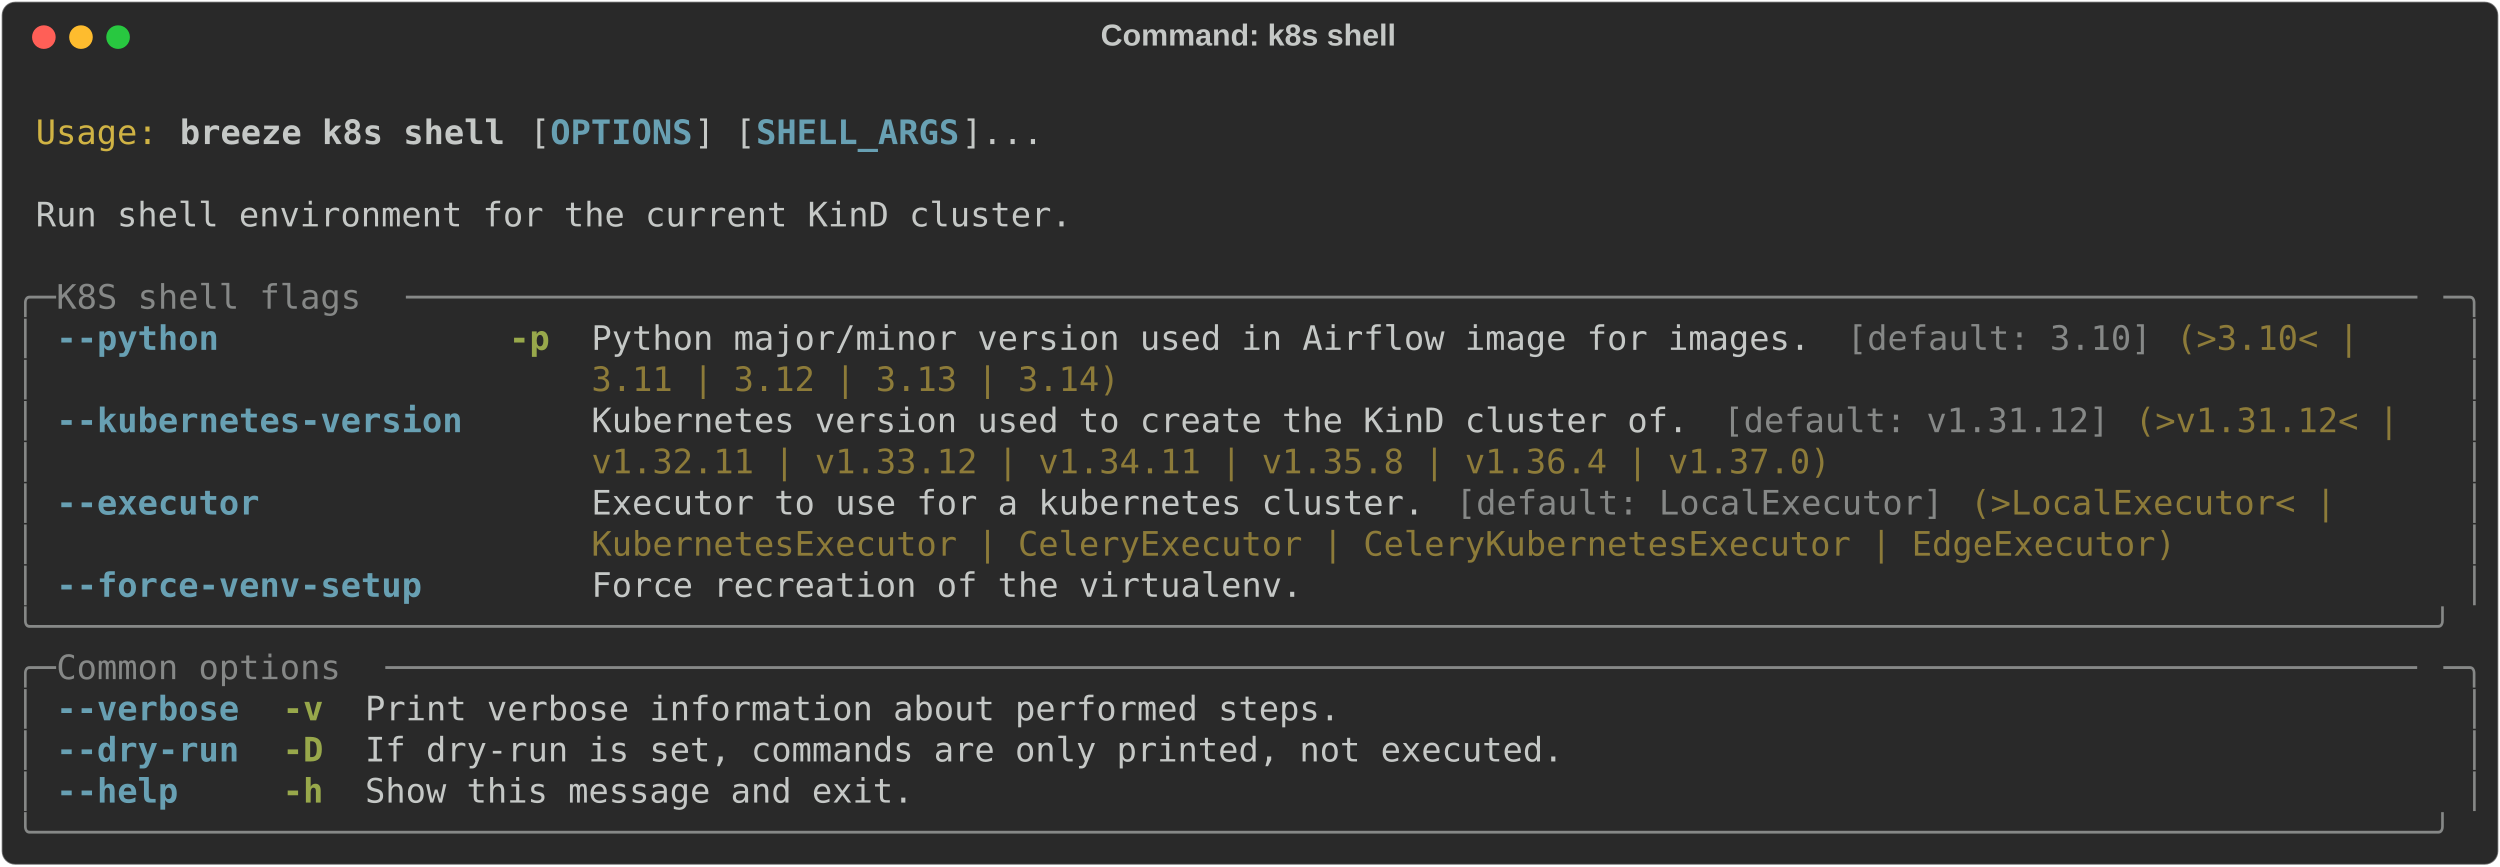
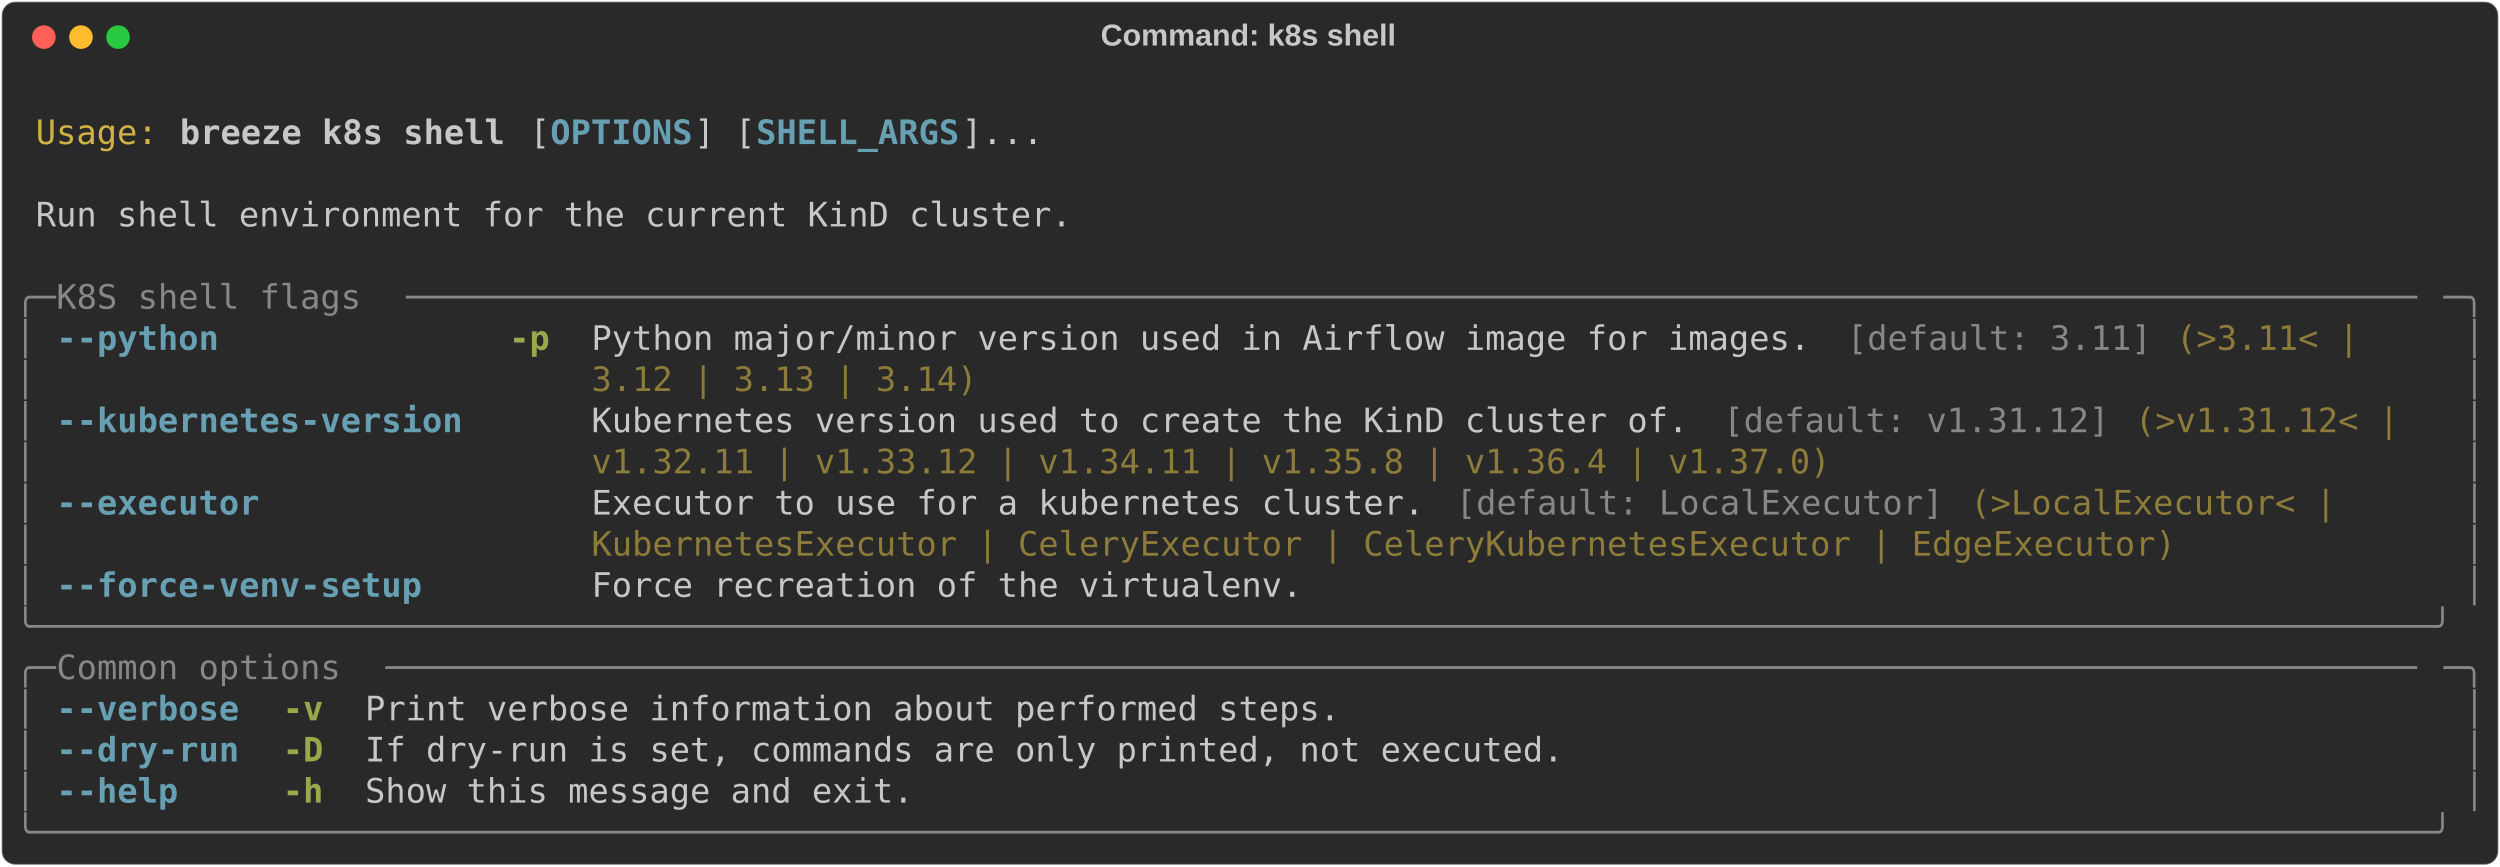
<svg xmlns="http://www.w3.org/2000/svg" class="rich-terminal" viewBox="0 0 1482 513.6">
  <style>

    @font-face {
        font-family: "Fira Code";
        src: local("FiraCode-Regular"),
                url("https://cdnjs.cloudflare.com/ajax/libs/firacode/6.2.0/woff2/FiraCode-Regular.woff2") format("woff2"),
                url("https://cdnjs.cloudflare.com/ajax/libs/firacode/6.2.0/woff/FiraCode-Regular.woff") format("woff");
        font-style: normal;
        font-weight: 400;
    }
    @font-face {
        font-family: "Fira Code";
        src: local("FiraCode-Bold"),
                url("https://cdnjs.cloudflare.com/ajax/libs/firacode/6.2.0/woff2/FiraCode-Bold.woff2") format("woff2"),
                url("https://cdnjs.cloudflare.com/ajax/libs/firacode/6.2.0/woff/FiraCode-Bold.woff") format("woff");
        font-style: bold;
        font-weight: 700;
    }

    .breeze-k8s-shell-matrix {
        font-family: Fira Code, monospace;
        font-size: 20px;
        line-height: 24.4px;
        font-variant-east-asian: full-width;
    }

    .breeze-k8s-shell-title {
        font-size: 18px;
        font-weight: bold;
        font-family: arial;
    }

    .breeze-k8s-shell-r1 { fill: #c5c8c6 }
.breeze-k8s-shell-r2 { fill: #d0b344 }
.breeze-k8s-shell-r3 { fill: #c5c8c6;font-weight: bold }
.breeze-k8s-shell-r4 { fill: #68a0b3;font-weight: bold }
.breeze-k8s-shell-r5 { fill: #868887 }
.breeze-k8s-shell-r6 { fill: #98a84b;font-weight: bold }
.breeze-k8s-shell-r7 { fill: #8d7b39 }
    </style>
  <defs>
    <clipPath id="breeze-k8s-shell-clip-terminal">
      <rect x="0" y="0" width="1463.0" height="462.6" />
    </clipPath>
    <clipPath id="breeze-k8s-shell-line-0">
      <rect x="0" y="1.5" width="1464" height="24.65" />
    </clipPath>
    <clipPath id="breeze-k8s-shell-line-1">
      <rect x="0" y="25.9" width="1464" height="24.65" />
    </clipPath>
    <clipPath id="breeze-k8s-shell-line-2">
      <rect x="0" y="50.3" width="1464" height="24.65" />
    </clipPath>
    <clipPath id="breeze-k8s-shell-line-3">
      <rect x="0" y="74.7" width="1464" height="24.65" />
    </clipPath>
    <clipPath id="breeze-k8s-shell-line-4">
      <rect x="0" y="99.1" width="1464" height="24.65" />
    </clipPath>
    <clipPath id="breeze-k8s-shell-line-5">
      <rect x="0" y="123.5" width="1464" height="24.65" />
    </clipPath>
    <clipPath id="breeze-k8s-shell-line-6">
      <rect x="0" y="147.9" width="1464" height="24.65" />
    </clipPath>
    <clipPath id="breeze-k8s-shell-line-7">
      <rect x="0" y="172.3" width="1464" height="24.65" />
    </clipPath>
    <clipPath id="breeze-k8s-shell-line-8">
      <rect x="0" y="196.7" width="1464" height="24.65" />
    </clipPath>
    <clipPath id="breeze-k8s-shell-line-9">
      <rect x="0" y="221.1" width="1464" height="24.65" />
    </clipPath>
    <clipPath id="breeze-k8s-shell-line-10">
      <rect x="0" y="245.5" width="1464" height="24.65" />
    </clipPath>
    <clipPath id="breeze-k8s-shell-line-11">
      <rect x="0" y="269.9" width="1464" height="24.65" />
    </clipPath>
    <clipPath id="breeze-k8s-shell-line-12">
      <rect x="0" y="294.3" width="1464" height="24.65" />
    </clipPath>
    <clipPath id="breeze-k8s-shell-line-13">
      <rect x="0" y="318.7" width="1464" height="24.65" />
    </clipPath>
    <clipPath id="breeze-k8s-shell-line-14">
      <rect x="0" y="343.1" width="1464" height="24.65" />
    </clipPath>
    <clipPath id="breeze-k8s-shell-line-15">
      <rect x="0" y="367.5" width="1464" height="24.65" />
    </clipPath>
    <clipPath id="breeze-k8s-shell-line-16">
      <rect x="0" y="391.9" width="1464" height="24.65" />
    </clipPath>
    <clipPath id="breeze-k8s-shell-line-17">
      <rect x="0" y="416.3" width="1464" height="24.65" />
    </clipPath>
  </defs>
  <rect fill="#292929" stroke="rgba(255,255,255,0.35)" stroke-width="1" x="1" y="1" width="1480" height="511.6" rx="8" />
  <text class="breeze-k8s-shell-title" fill="#c5c8c6" text-anchor="middle" x="740" y="27">Command: k8s shell</text>
  <g transform="translate(26,22)">
    <circle cx="0" cy="0" r="7" fill="#ff5f57" />
    <circle cx="22" cy="0" r="7" fill="#febc2e" />
    <circle cx="44" cy="0" r="7" fill="#28c840" />
  </g>
  <g transform="translate(9, 41)" clip-path="url(#breeze-k8s-shell-clip-terminal)">
    <g class="breeze-k8s-shell-matrix">
      <text class="breeze-k8s-shell-r1" x="1464" y="20" textLength="12.2" clip-path="url(#breeze-k8s-shell-line-0)">
</text>
      <text class="breeze-k8s-shell-r2" x="12.2" y="44.4" textLength="73.2" clip-path="url(#breeze-k8s-shell-line-1)">Usage:</text>
      <text class="breeze-k8s-shell-r3" x="97.6" y="44.4" textLength="195.2" clip-path="url(#breeze-k8s-shell-line-1)">breeze k8s shell</text>
      <text class="breeze-k8s-shell-r1" x="305" y="44.4" textLength="12.2" clip-path="url(#breeze-k8s-shell-line-1)">[</text>
      <text class="breeze-k8s-shell-r4" x="317.2" y="44.4" textLength="85.4" clip-path="url(#breeze-k8s-shell-line-1)">OPTIONS</text>
      <text class="breeze-k8s-shell-r1" x="402.6" y="44.4" textLength="36.6" clip-path="url(#breeze-k8s-shell-line-1)">] [</text>
      <text class="breeze-k8s-shell-r4" x="439.2" y="44.4" textLength="122" clip-path="url(#breeze-k8s-shell-line-1)">SHELL_ARGS</text>
      <text class="breeze-k8s-shell-r1" x="561.2" y="44.4" textLength="48.8" clip-path="url(#breeze-k8s-shell-line-1)">]...</text>
      <text class="breeze-k8s-shell-r1" x="1464" y="44.4" textLength="12.2" clip-path="url(#breeze-k8s-shell-line-1)">
</text>
      <text class="breeze-k8s-shell-r1" x="1464" y="68.8" textLength="12.2" clip-path="url(#breeze-k8s-shell-line-2)">
</text>
      <text class="breeze-k8s-shell-r1" x="12.2" y="93.2" textLength="622.2" clip-path="url(#breeze-k8s-shell-line-3)">Run shell environment for the current KinD cluster.</text>
      <text class="breeze-k8s-shell-r1" x="1464" y="93.2" textLength="12.2" clip-path="url(#breeze-k8s-shell-line-3)">
</text>
      <text class="breeze-k8s-shell-r1" x="1464" y="117.6" textLength="12.2" clip-path="url(#breeze-k8s-shell-line-4)">
</text>
      <text class="breeze-k8s-shell-r5" x="0" y="142" textLength="24.4" clip-path="url(#breeze-k8s-shell-line-5)">╭─</text>
      <text class="breeze-k8s-shell-r5" x="24.4" y="142" textLength="207.4" clip-path="url(#breeze-k8s-shell-line-5)"> K8S shell flags </text>
      <text class="breeze-k8s-shell-r5" x="231.8" y="142" textLength="1207.8" clip-path="url(#breeze-k8s-shell-line-5)">───────────────────────────────────────────────────────────────────────────────────────────────────</text>
      <text class="breeze-k8s-shell-r5" x="1439.6" y="142" textLength="24.4" clip-path="url(#breeze-k8s-shell-line-5)">─╮</text>
      <text class="breeze-k8s-shell-r1" x="1464" y="142" textLength="12.2" clip-path="url(#breeze-k8s-shell-line-5)">
</text>
      <text class="breeze-k8s-shell-r5" x="0" y="166.4" textLength="12.2" clip-path="url(#breeze-k8s-shell-line-6)">│</text>
      <text class="breeze-k8s-shell-r4" x="24.4" y="166.4" textLength="244" clip-path="url(#breeze-k8s-shell-line-6)">--python            </text>
      <text class="breeze-k8s-shell-r6" x="292.8" y="166.4" textLength="24.4" clip-path="url(#breeze-k8s-shell-line-6)">-p</text>
      <text class="breeze-k8s-shell-r1" x="341.6" y="166.4" textLength="744.2" clip-path="url(#breeze-k8s-shell-line-6)">Python major/minor version used in Airflow image for images. </text>
-       <text class="breeze-k8s-shell-r5" x="1085.8" y="166.4" textLength="183" clip-path="url(#breeze-k8s-shell-line-6)">[default: 3.10]</text>
-       <text class="breeze-k8s-shell-r7" x="1281" y="166.4" textLength="122" clip-path="url(#breeze-k8s-shell-line-6)">(&gt;3.10&lt; | </text>
+       <text class="breeze-k8s-shell-r5" x="1085.8" y="166.4" textLength="183" clip-path="url(#breeze-k8s-shell-line-6)">[default: 3.11]</text>
+       <text class="breeze-k8s-shell-r7" x="1281" y="166.4" textLength="122" clip-path="url(#breeze-k8s-shell-line-6)">(&gt;3.11&lt; | </text>
      <text class="breeze-k8s-shell-r5" x="1451.8" y="166.4" textLength="12.2" clip-path="url(#breeze-k8s-shell-line-6)">│</text>
      <text class="breeze-k8s-shell-r1" x="1464" y="166.4" textLength="12.2" clip-path="url(#breeze-k8s-shell-line-6)">
</text>
      <text class="breeze-k8s-shell-r5" x="0" y="190.8" textLength="12.2" clip-path="url(#breeze-k8s-shell-line-7)">│</text>
-       <text class="breeze-k8s-shell-r7" x="341.6" y="190.8" textLength="317.2" clip-path="url(#breeze-k8s-shell-line-7)">3.11 | 3.12 | 3.13 | 3.14)</text>
+       <text class="breeze-k8s-shell-r7" x="341.6" y="190.8" textLength="231.8" clip-path="url(#breeze-k8s-shell-line-7)">3.12 | 3.13 | 3.14)</text>
      <text class="breeze-k8s-shell-r5" x="1451.8" y="190.8" textLength="12.2" clip-path="url(#breeze-k8s-shell-line-7)">│</text>
      <text class="breeze-k8s-shell-r1" x="1464" y="190.8" textLength="12.2" clip-path="url(#breeze-k8s-shell-line-7)">
</text>
      <text class="breeze-k8s-shell-r5" x="0" y="215.2" textLength="12.2" clip-path="url(#breeze-k8s-shell-line-8)">│</text>
      <text class="breeze-k8s-shell-r4" x="24.4" y="215.2" textLength="244" clip-path="url(#breeze-k8s-shell-line-8)">--kubernetes-version</text>
      <text class="breeze-k8s-shell-r1" x="341.6" y="215.2" textLength="671" clip-path="url(#breeze-k8s-shell-line-8)">Kubernetes version used to create the KinD cluster of. </text>
      <text class="breeze-k8s-shell-r5" x="1012.6" y="215.2" textLength="231.8" clip-path="url(#breeze-k8s-shell-line-8)">[default: v1.31.12]</text>
      <text class="breeze-k8s-shell-r7" x="1256.6" y="215.2" textLength="170.8" clip-path="url(#breeze-k8s-shell-line-8)">(&gt;v1.31.12&lt; | </text>
      <text class="breeze-k8s-shell-r5" x="1451.8" y="215.2" textLength="12.2" clip-path="url(#breeze-k8s-shell-line-8)">│</text>
      <text class="breeze-k8s-shell-r1" x="1464" y="215.2" textLength="12.2" clip-path="url(#breeze-k8s-shell-line-8)">
</text>
      <text class="breeze-k8s-shell-r5" x="0" y="239.6" textLength="12.2" clip-path="url(#breeze-k8s-shell-line-9)">│</text>
      <text class="breeze-k8s-shell-r7" x="341.6" y="239.6" textLength="744.2" clip-path="url(#breeze-k8s-shell-line-9)">v1.32.11 | v1.33.12 | v1.34.11 | v1.35.8 | v1.36.4 | v1.37.0)</text>
      <text class="breeze-k8s-shell-r5" x="1451.8" y="239.6" textLength="12.2" clip-path="url(#breeze-k8s-shell-line-9)">│</text>
      <text class="breeze-k8s-shell-r1" x="1464" y="239.6" textLength="12.2" clip-path="url(#breeze-k8s-shell-line-9)">
</text>
      <text class="breeze-k8s-shell-r5" x="0" y="264" textLength="12.2" clip-path="url(#breeze-k8s-shell-line-10)">│</text>
      <text class="breeze-k8s-shell-r4" x="24.4" y="264" textLength="244" clip-path="url(#breeze-k8s-shell-line-10)">--executor          </text>
      <text class="breeze-k8s-shell-r1" x="341.6" y="264" textLength="512.4" clip-path="url(#breeze-k8s-shell-line-10)">Executor to use for a kubernetes cluster. </text>
      <text class="breeze-k8s-shell-r5" x="854" y="264" textLength="292.8" clip-path="url(#breeze-k8s-shell-line-10)">[default: LocalExecutor]</text>
      <text class="breeze-k8s-shell-r7" x="1159" y="264" textLength="231.8" clip-path="url(#breeze-k8s-shell-line-10)">(&gt;LocalExecutor&lt; | </text>
      <text class="breeze-k8s-shell-r5" x="1451.8" y="264" textLength="12.2" clip-path="url(#breeze-k8s-shell-line-10)">│</text>
      <text class="breeze-k8s-shell-r1" x="1464" y="264" textLength="12.2" clip-path="url(#breeze-k8s-shell-line-10)">
</text>
      <text class="breeze-k8s-shell-r5" x="0" y="288.4" textLength="12.2" clip-path="url(#breeze-k8s-shell-line-11)">│</text>
      <text class="breeze-k8s-shell-r7" x="341.6" y="288.4" textLength="951.6" clip-path="url(#breeze-k8s-shell-line-11)">KubernetesExecutor | CeleryExecutor | CeleryKubernetesExecutor | EdgeExecutor)</text>
      <text class="breeze-k8s-shell-r5" x="1451.8" y="288.4" textLength="12.2" clip-path="url(#breeze-k8s-shell-line-11)">│</text>
      <text class="breeze-k8s-shell-r1" x="1464" y="288.4" textLength="12.2" clip-path="url(#breeze-k8s-shell-line-11)">
</text>
      <text class="breeze-k8s-shell-r5" x="0" y="312.8" textLength="12.2" clip-path="url(#breeze-k8s-shell-line-12)">│</text>
      <text class="breeze-k8s-shell-r4" x="24.4" y="312.8" textLength="244" clip-path="url(#breeze-k8s-shell-line-12)">--force-venv-setup  </text>
      <text class="breeze-k8s-shell-r1" x="341.6" y="312.8" textLength="427" clip-path="url(#breeze-k8s-shell-line-12)">Force recreation of the virtualenv.</text>
      <text class="breeze-k8s-shell-r5" x="1451.8" y="312.8" textLength="12.2" clip-path="url(#breeze-k8s-shell-line-12)">│</text>
      <text class="breeze-k8s-shell-r1" x="1464" y="312.8" textLength="12.2" clip-path="url(#breeze-k8s-shell-line-12)">
</text>
      <text class="breeze-k8s-shell-r5" x="0" y="337.2" textLength="1464" clip-path="url(#breeze-k8s-shell-line-13)">╰──────────────────────────────────────────────────────────────────────────────────────────────────────────────────────╯</text>
      <text class="breeze-k8s-shell-r1" x="1464" y="337.2" textLength="12.2" clip-path="url(#breeze-k8s-shell-line-13)">
</text>
      <text class="breeze-k8s-shell-r5" x="0" y="361.6" textLength="24.4" clip-path="url(#breeze-k8s-shell-line-14)">╭─</text>
      <text class="breeze-k8s-shell-r5" x="24.4" y="361.6" textLength="195.2" clip-path="url(#breeze-k8s-shell-line-14)"> Common options </text>
      <text class="breeze-k8s-shell-r5" x="219.6" y="361.6" textLength="1220" clip-path="url(#breeze-k8s-shell-line-14)">────────────────────────────────────────────────────────────────────────────────────────────────────</text>
      <text class="breeze-k8s-shell-r5" x="1439.6" y="361.6" textLength="24.4" clip-path="url(#breeze-k8s-shell-line-14)">─╮</text>
      <text class="breeze-k8s-shell-r1" x="1464" y="361.6" textLength="12.2" clip-path="url(#breeze-k8s-shell-line-14)">
</text>
      <text class="breeze-k8s-shell-r5" x="0" y="386" textLength="12.2" clip-path="url(#breeze-k8s-shell-line-15)">│</text>
      <text class="breeze-k8s-shell-r4" x="24.4" y="386" textLength="109.8" clip-path="url(#breeze-k8s-shell-line-15)">--verbose</text>
      <text class="breeze-k8s-shell-r6" x="158.6" y="386" textLength="24.4" clip-path="url(#breeze-k8s-shell-line-15)">-v</text>
      <text class="breeze-k8s-shell-r1" x="207.4" y="386" textLength="585.6" clip-path="url(#breeze-k8s-shell-line-15)">Print verbose information about performed steps.</text>
      <text class="breeze-k8s-shell-r5" x="1451.8" y="386" textLength="12.2" clip-path="url(#breeze-k8s-shell-line-15)">│</text>
      <text class="breeze-k8s-shell-r1" x="1464" y="386" textLength="12.2" clip-path="url(#breeze-k8s-shell-line-15)">
</text>
      <text class="breeze-k8s-shell-r5" x="0" y="410.4" textLength="12.2" clip-path="url(#breeze-k8s-shell-line-16)">│</text>
      <text class="breeze-k8s-shell-r4" x="24.4" y="410.4" textLength="109.8" clip-path="url(#breeze-k8s-shell-line-16)">--dry-run</text>
      <text class="breeze-k8s-shell-r6" x="158.6" y="410.4" textLength="24.4" clip-path="url(#breeze-k8s-shell-line-16)">-D</text>
      <text class="breeze-k8s-shell-r1" x="207.4" y="410.4" textLength="719.8" clip-path="url(#breeze-k8s-shell-line-16)">If dry-run is set, commands are only printed, not executed.</text>
      <text class="breeze-k8s-shell-r5" x="1451.8" y="410.4" textLength="12.2" clip-path="url(#breeze-k8s-shell-line-16)">│</text>
      <text class="breeze-k8s-shell-r1" x="1464" y="410.4" textLength="12.2" clip-path="url(#breeze-k8s-shell-line-16)">
</text>
      <text class="breeze-k8s-shell-r5" x="0" y="434.8" textLength="12.2" clip-path="url(#breeze-k8s-shell-line-17)">│</text>
      <text class="breeze-k8s-shell-r4" x="24.4" y="434.8" textLength="109.8" clip-path="url(#breeze-k8s-shell-line-17)">--help   </text>
      <text class="breeze-k8s-shell-r6" x="158.6" y="434.8" textLength="24.4" clip-path="url(#breeze-k8s-shell-line-17)">-h</text>
      <text class="breeze-k8s-shell-r1" x="207.4" y="434.8" textLength="329.4" clip-path="url(#breeze-k8s-shell-line-17)">Show this message and exit.</text>
      <text class="breeze-k8s-shell-r5" x="1451.8" y="434.8" textLength="12.2" clip-path="url(#breeze-k8s-shell-line-17)">│</text>
      <text class="breeze-k8s-shell-r1" x="1464" y="434.8" textLength="12.2" clip-path="url(#breeze-k8s-shell-line-17)">
</text>
      <text class="breeze-k8s-shell-r5" x="0" y="459.2" textLength="1464" clip-path="url(#breeze-k8s-shell-line-18)">╰──────────────────────────────────────────────────────────────────────────────────────────────────────────────────────╯</text>
      <text class="breeze-k8s-shell-r1" x="1464" y="459.2" textLength="12.2" clip-path="url(#breeze-k8s-shell-line-18)">
</text>
    </g>
  </g>
</svg>
